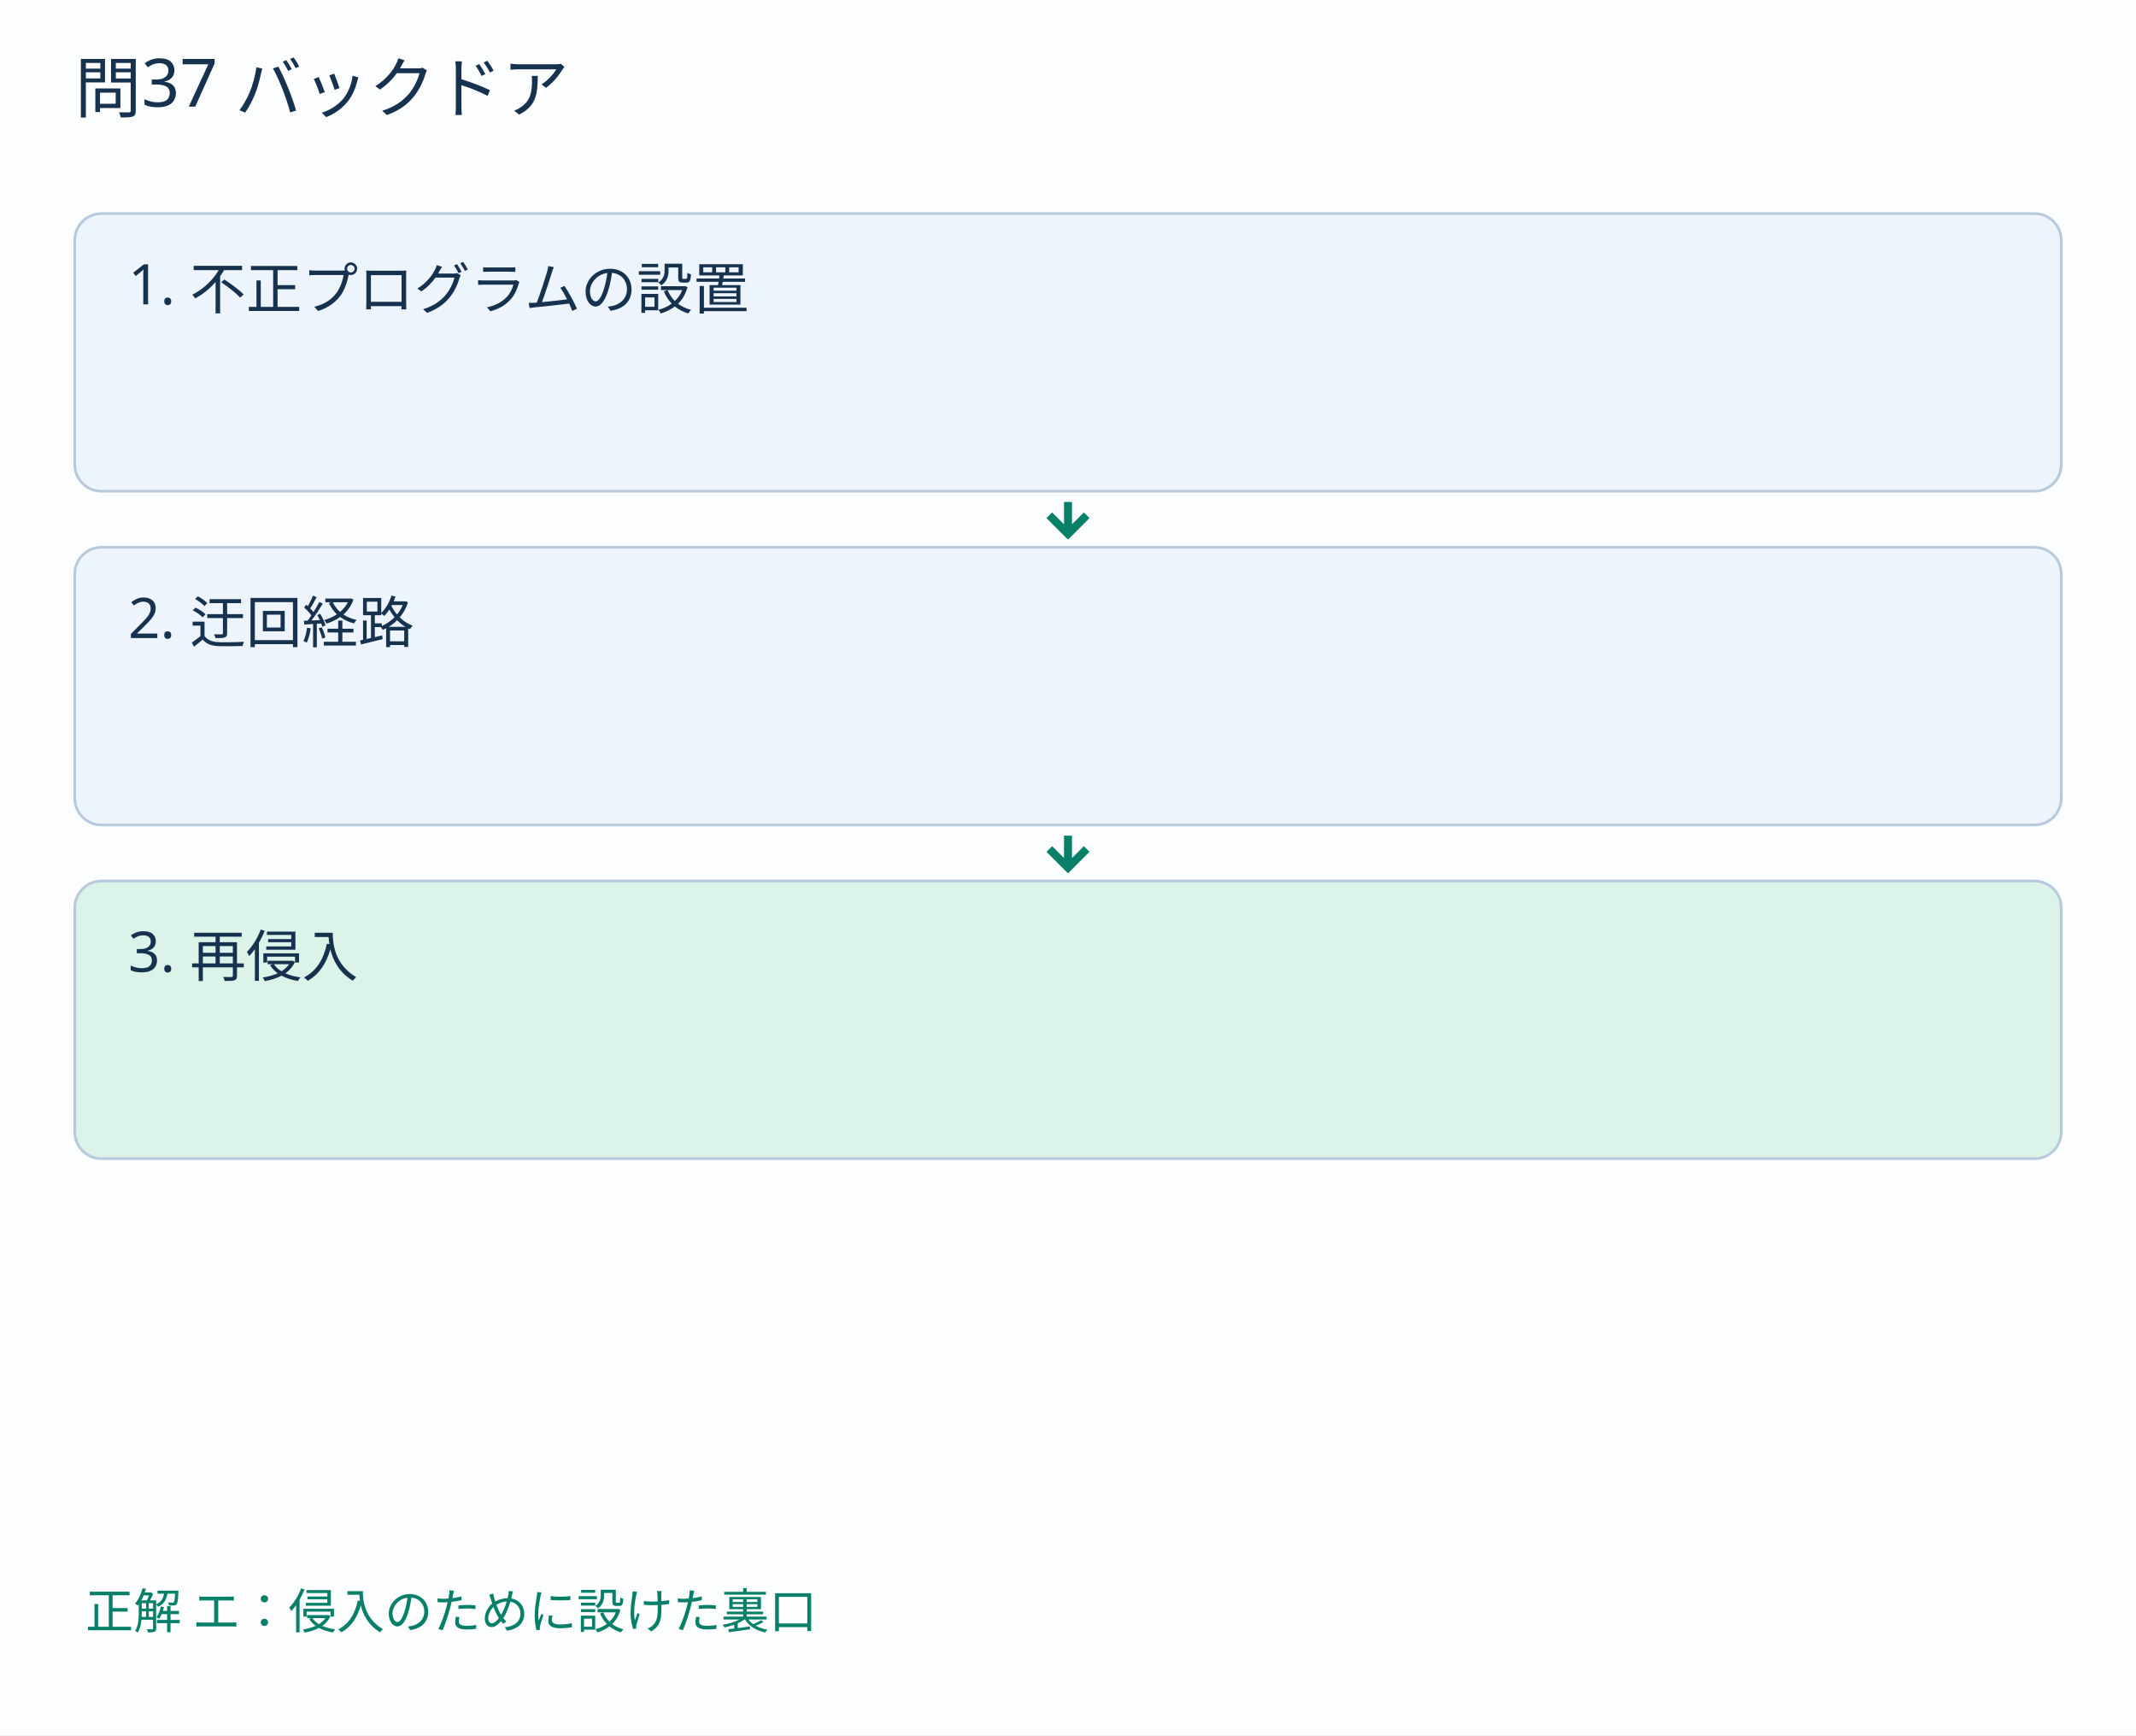
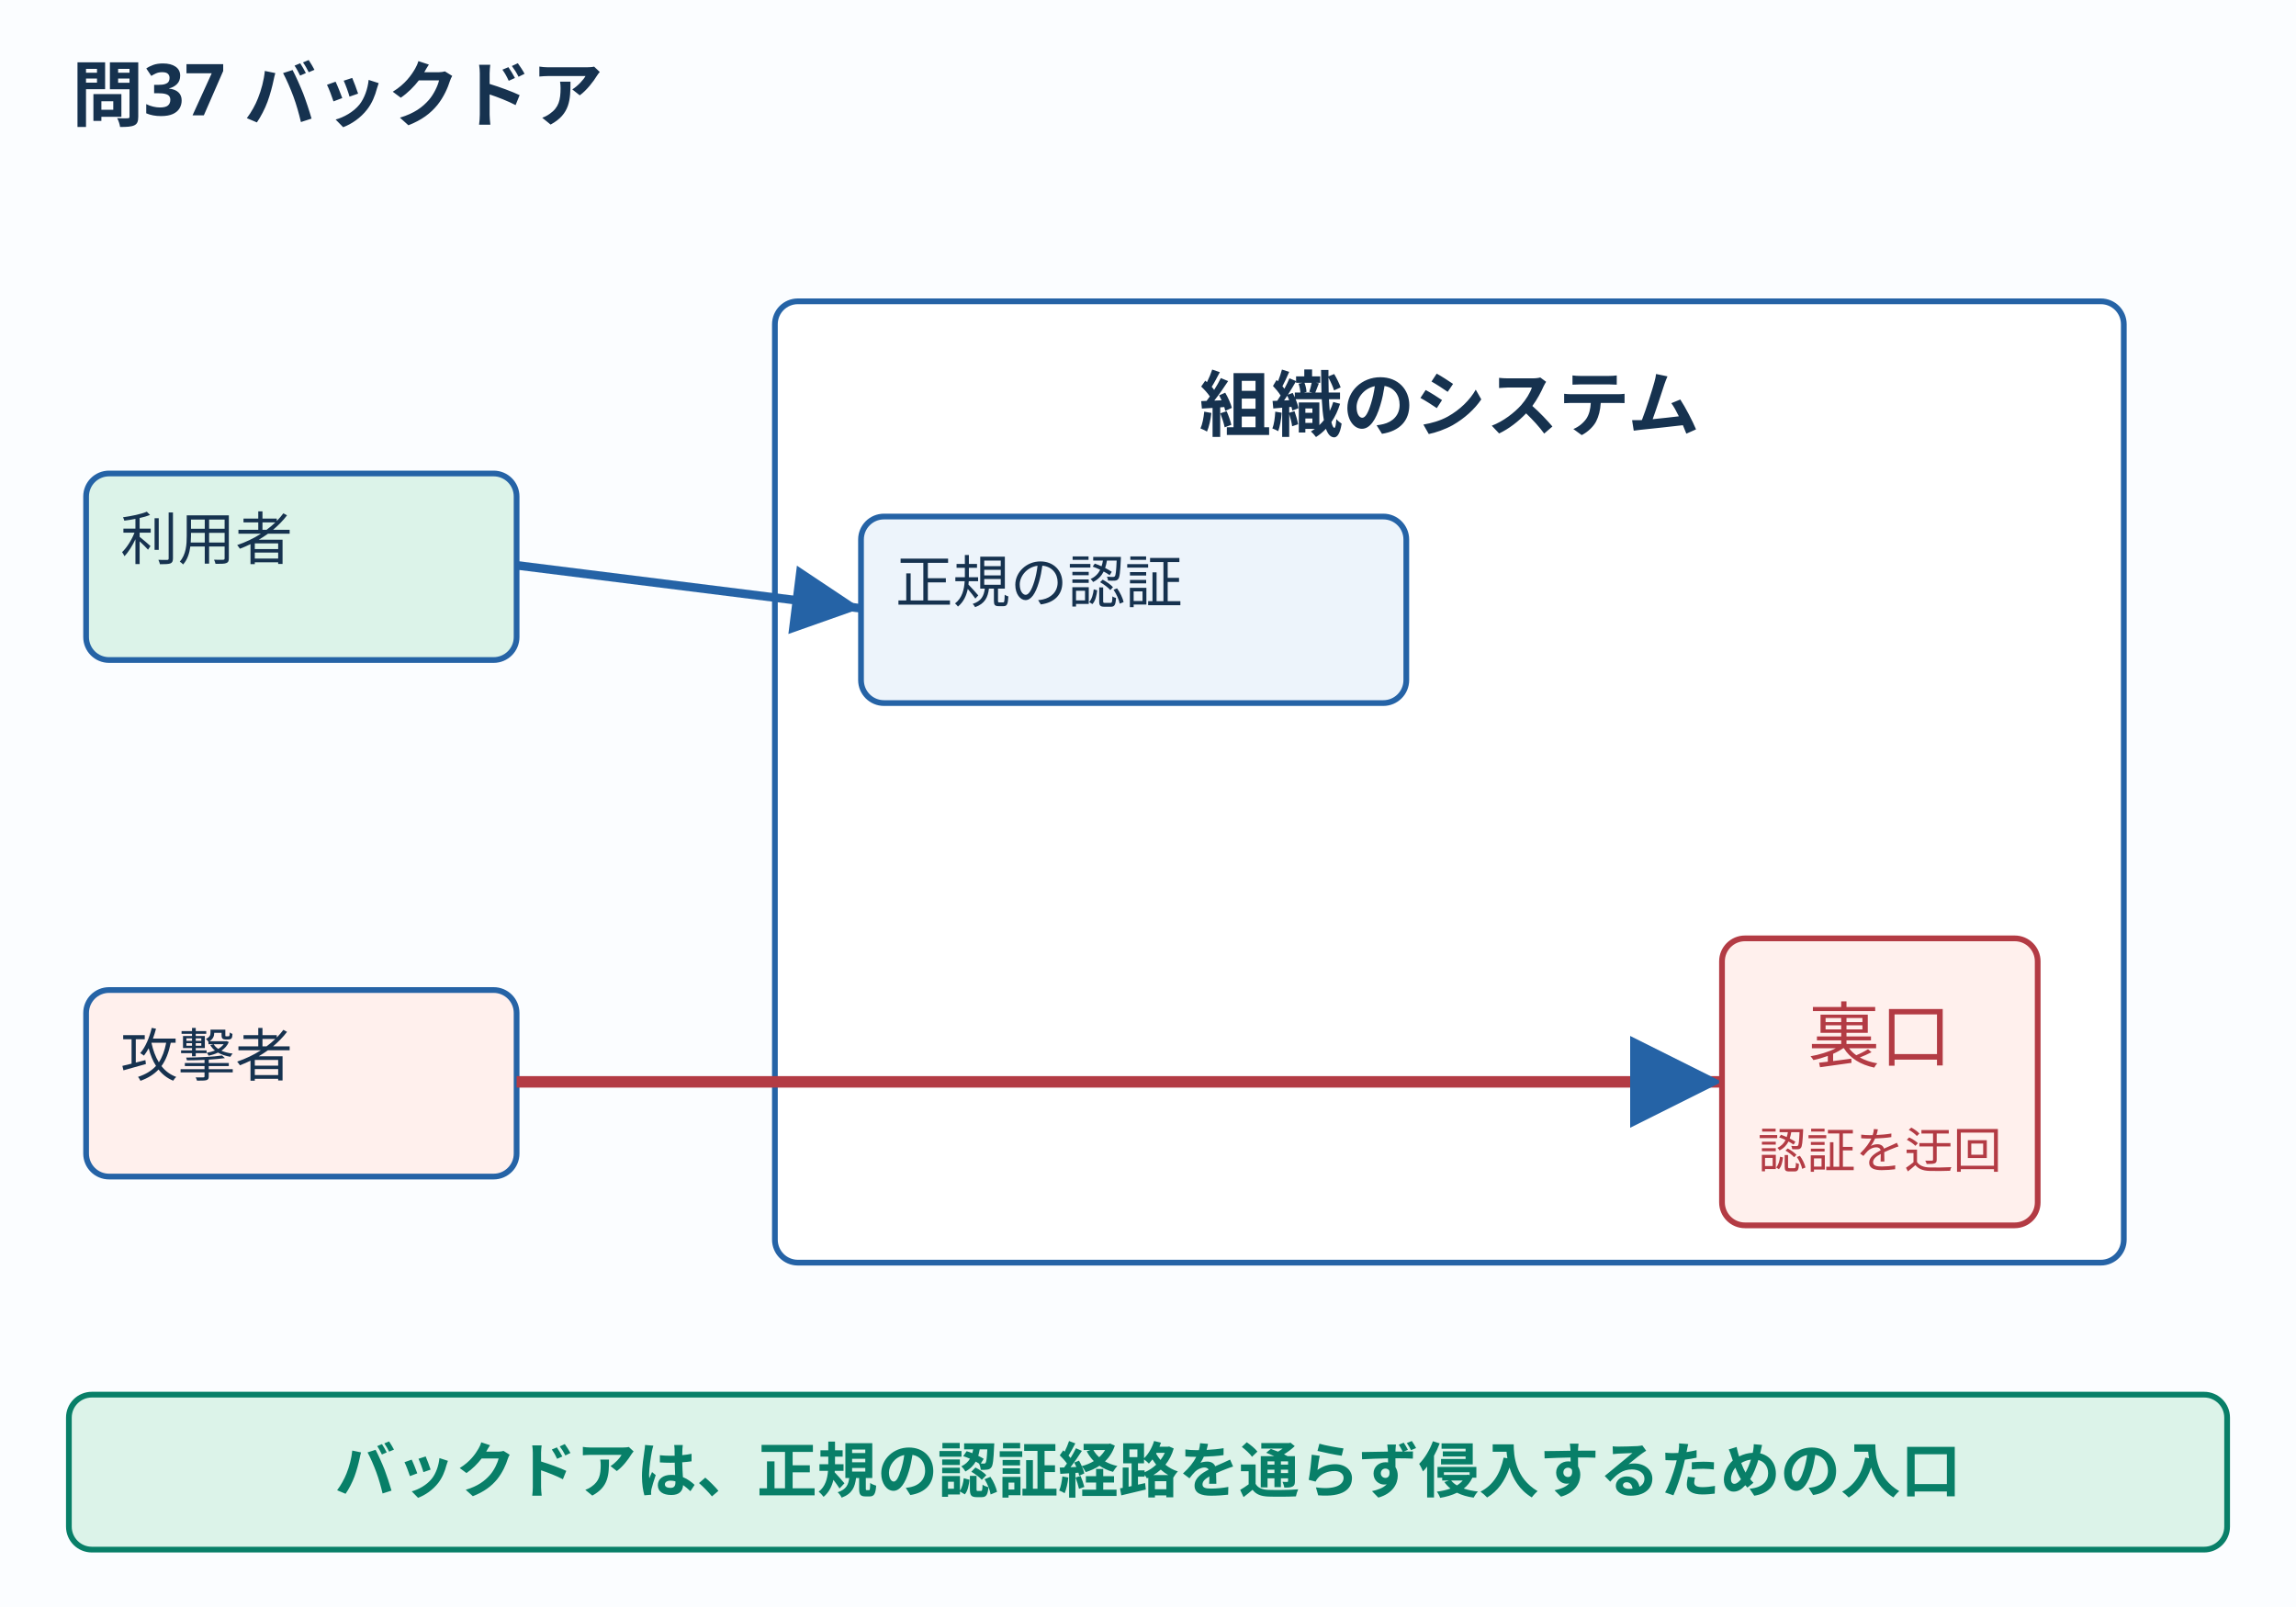
- <svg xmlns="http://www.w3.org/2000/svg" viewBox="0 0 800 650" role="img" aria-labelledby="title37">
-   <rect width="800" height="650" fill="#fbfdff" />
+ <svg xmlns="http://www.w3.org/2000/svg" viewBox="0 0 800 560" role="img" aria-labelledby="title37">
+   <defs>
+     <marker id="a37" markerWidth="9" markerHeight="9" refX="8" refY="4" orient="auto">
+       <path d="M0 0 L8 4 L0 8 Z" fill="#2563a6" />
+     </marker>
+   </defs>
+   <rect width="800" height="560" fill="#fbfdff" />
  <g font-family="Meiryo,Yu Gothic,sans-serif">
-     <text x="28" y="42" font-size="25" fill="#16324f">問37  バックドア</text>
-     <rect x="28" y="80" width="744" height="104" rx="10" fill="#edf4fb" stroke="#b7c9dc" />
-     <text x="48" y="114" font-size="21" fill="#16324f">1. 不正プログラムの設置</text>
-     <path d="M400 188 v12 m-7 -7 7 7 7 -7" fill="none" stroke="#087f68" stroke-width="3" />
-     <rect x="28" y="205" width="744" height="104" rx="10" fill="#edf4fb" stroke="#b7c9dc" />
-     <text x="48" y="239" font-size="21" fill="#16324f">2. 迂回経路</text>
-     <path d="M400 313 v12 m-7 -7 7 7 7 -7" fill="none" stroke="#087f68" stroke-width="3" />
-     <rect x="28" y="330" width="744" height="104" rx="10" fill="#dcf3e9" stroke="#b7c9dc" />
-     <text x="48" y="364" font-size="21" fill="#16324f">3. 再侵入</text>
-     <text x="32" y="610" font-size="18" fill="#087f68">正解 エ：侵入のために設けた裏口</text>
+     <text x="25" y="42" font-size="25" fill="#16324f" font-weight="700">問37 バックドア</text>
+     <rect x="270" y="105" width="470" height="335" rx="8" fill="white" stroke="#2563a6" stroke-width="2" />
+     <text x="505" y="150" font-size="25" fill="#16324f" text-anchor="middle" font-weight="700">組織のシステム</text>
+     <rect x="30" y="165" width="150" height="65" rx="8" fill="#dcf3e9" stroke="#2563a6" stroke-width="2" />
+     <text x="42" y="195" font-size="20" fill="#16324f" text-anchor="start" font-weight="400">利用者</text>
+     <rect x="300" y="180" width="190" height="65" rx="8" fill="#edf4fb" stroke="#2563a6" stroke-width="2" />
+     <text x="312" y="210" font-size="20" fill="#16324f" text-anchor="start" font-weight="400">正規の認証</text>
+     <path d="M180 197 L300 212" fill="none" stroke="#2563a6" stroke-width="3" marker-end="url(#a37)" />
+     <rect x="30" y="345" width="150" height="65" rx="8" fill="#fff0ed" stroke="#2563a6" stroke-width="2" />
+     <text x="42" y="375" font-size="20" fill="#16324f" text-anchor="start" font-weight="400">攻撃者</text>
+     <path d="M180 377 L600 377" fill="none" stroke="#b33b44" stroke-width="4" marker-end="url(#a37)" />
+     <rect x="600" y="327" width="110" height="100" rx="8" fill="#fff0ed" stroke="#b33b44" stroke-width="2" />
+     <text x="655" y="370" font-size="25" fill="#b33b44" text-anchor="middle" font-weight="400">裏口</text>
+     <text x="655" y="407" font-size="17" fill="#b33b44" text-anchor="middle" font-weight="400">認証を迂回</text>
+     <rect x="24" y="486" width="752" height="54" rx="8" fill="#dcf3e9" stroke="#087f68" stroke-width="2" />
+     <text x="400" y="520" font-size="21" fill="#087f68" text-anchor="middle" font-weight="700">バックドアは、正規の認証経路を通らず侵入するための入口</text>
  </g>
</svg>
